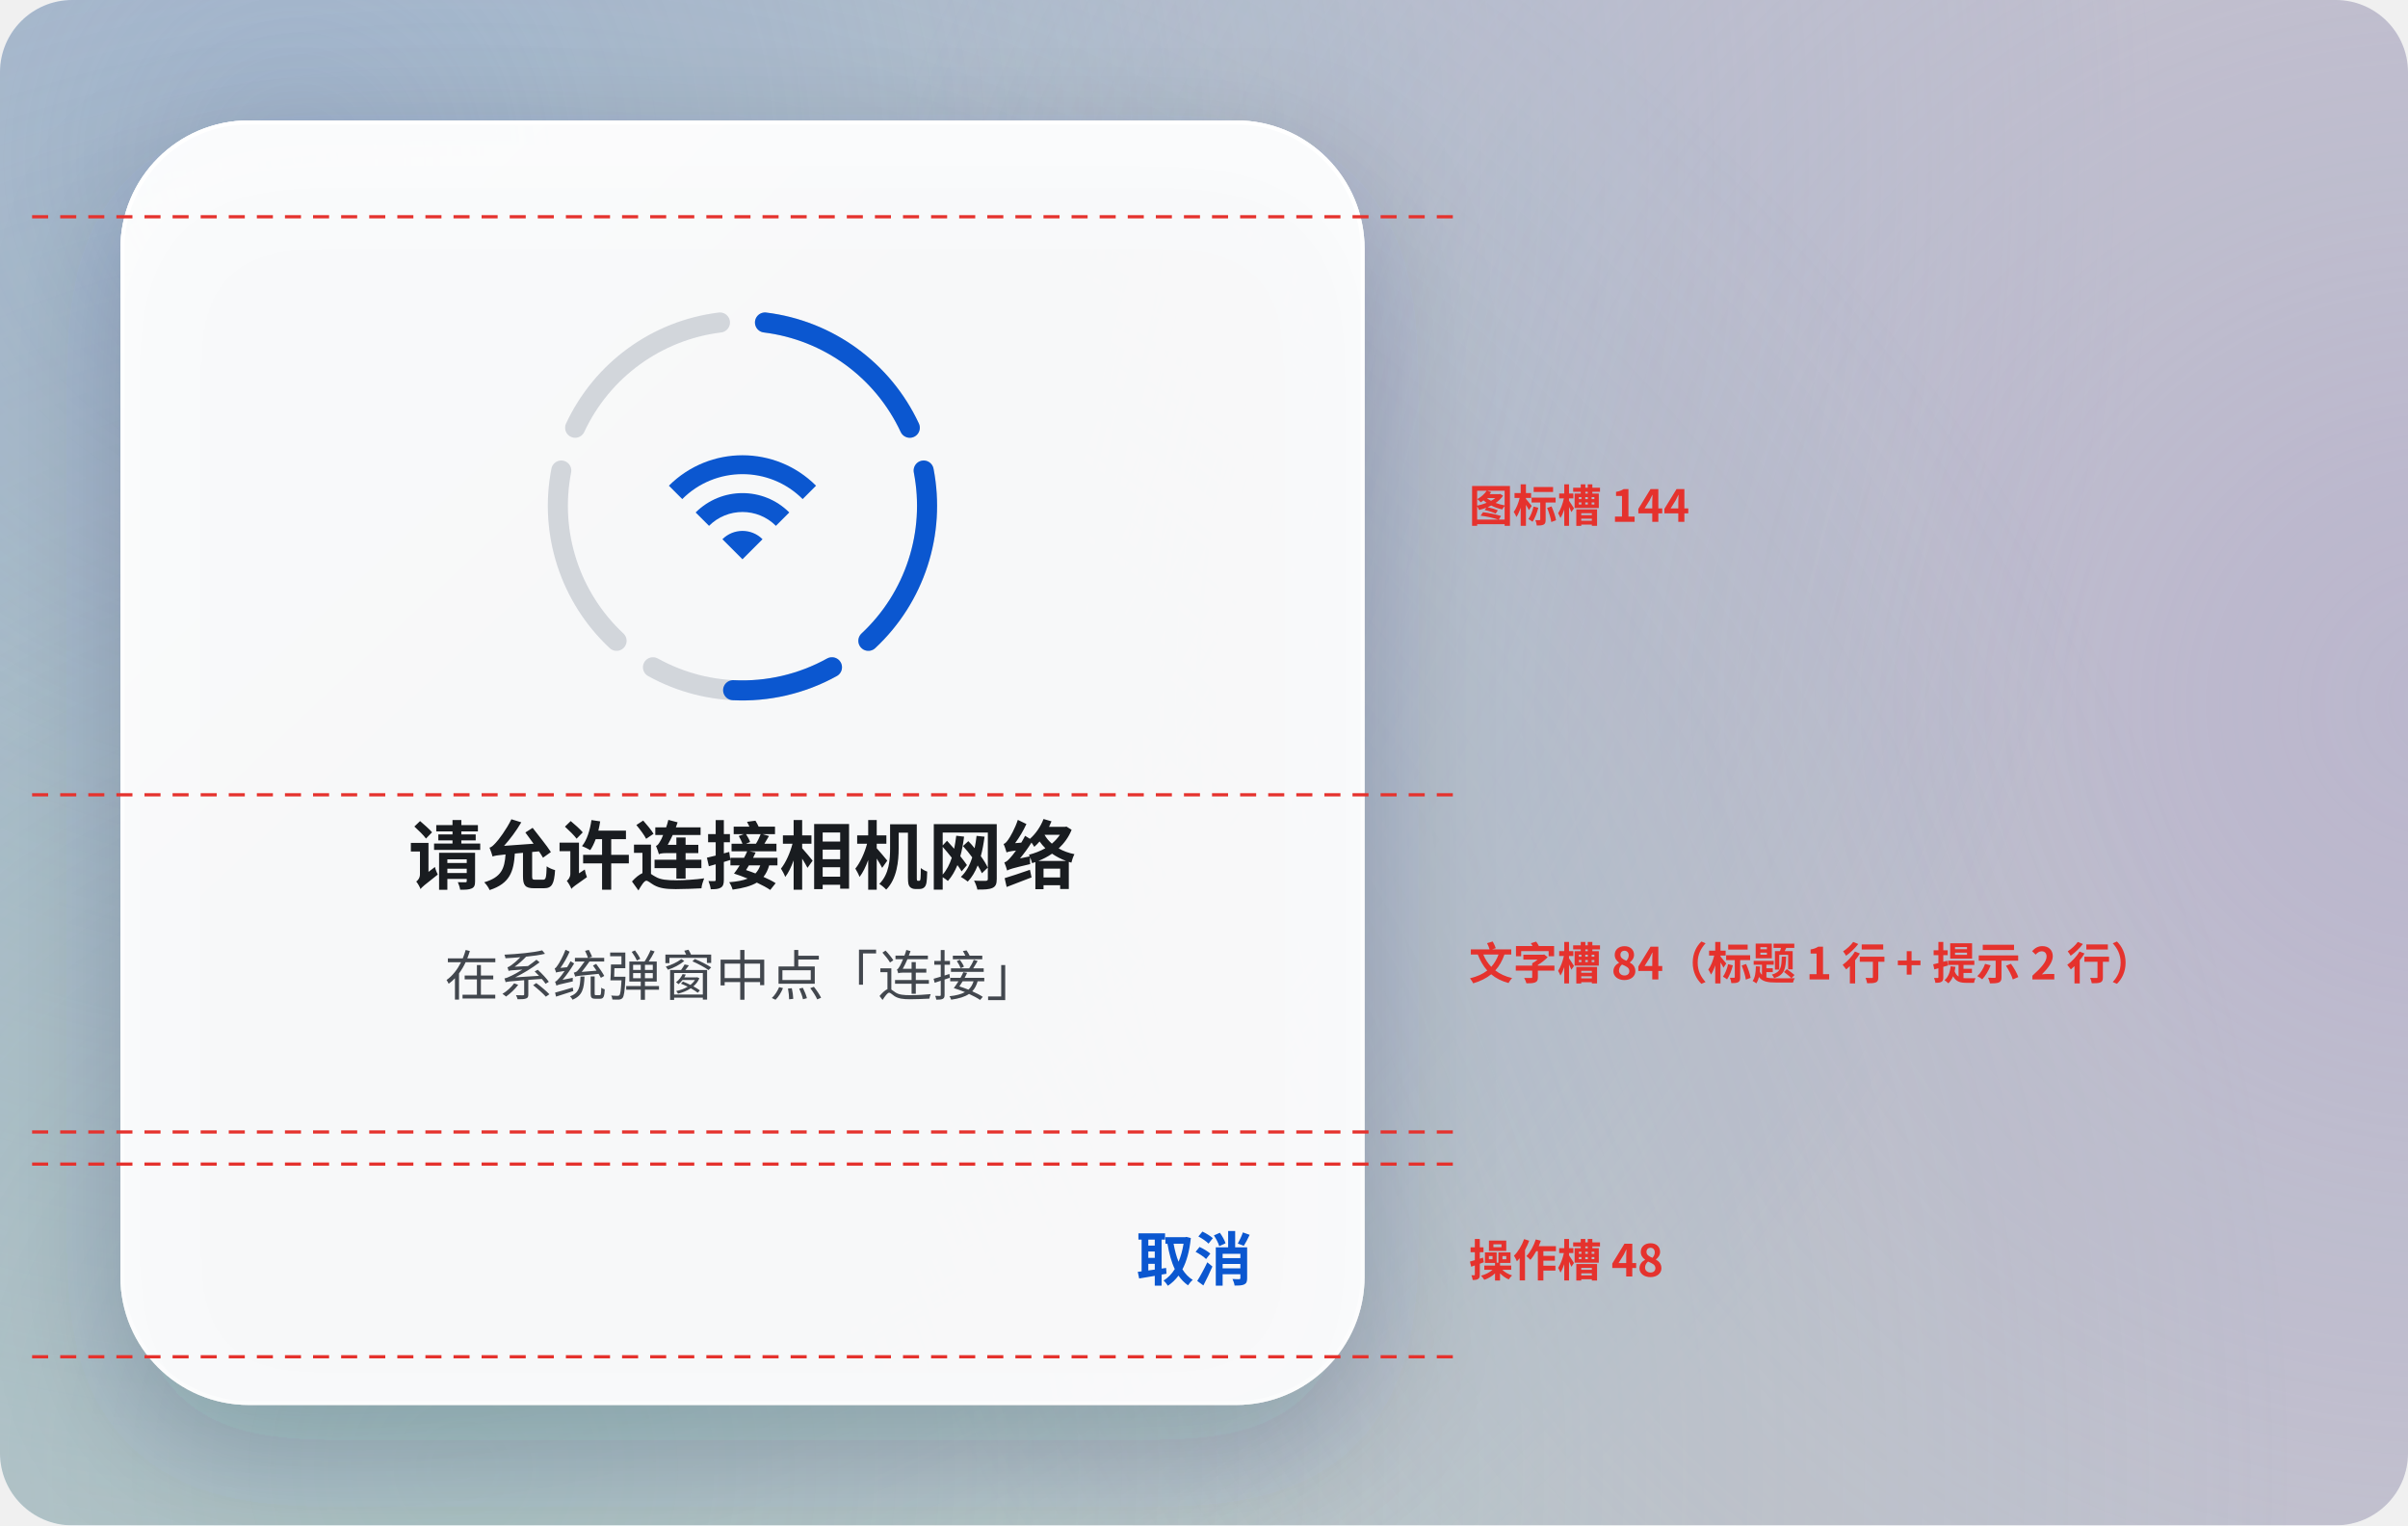
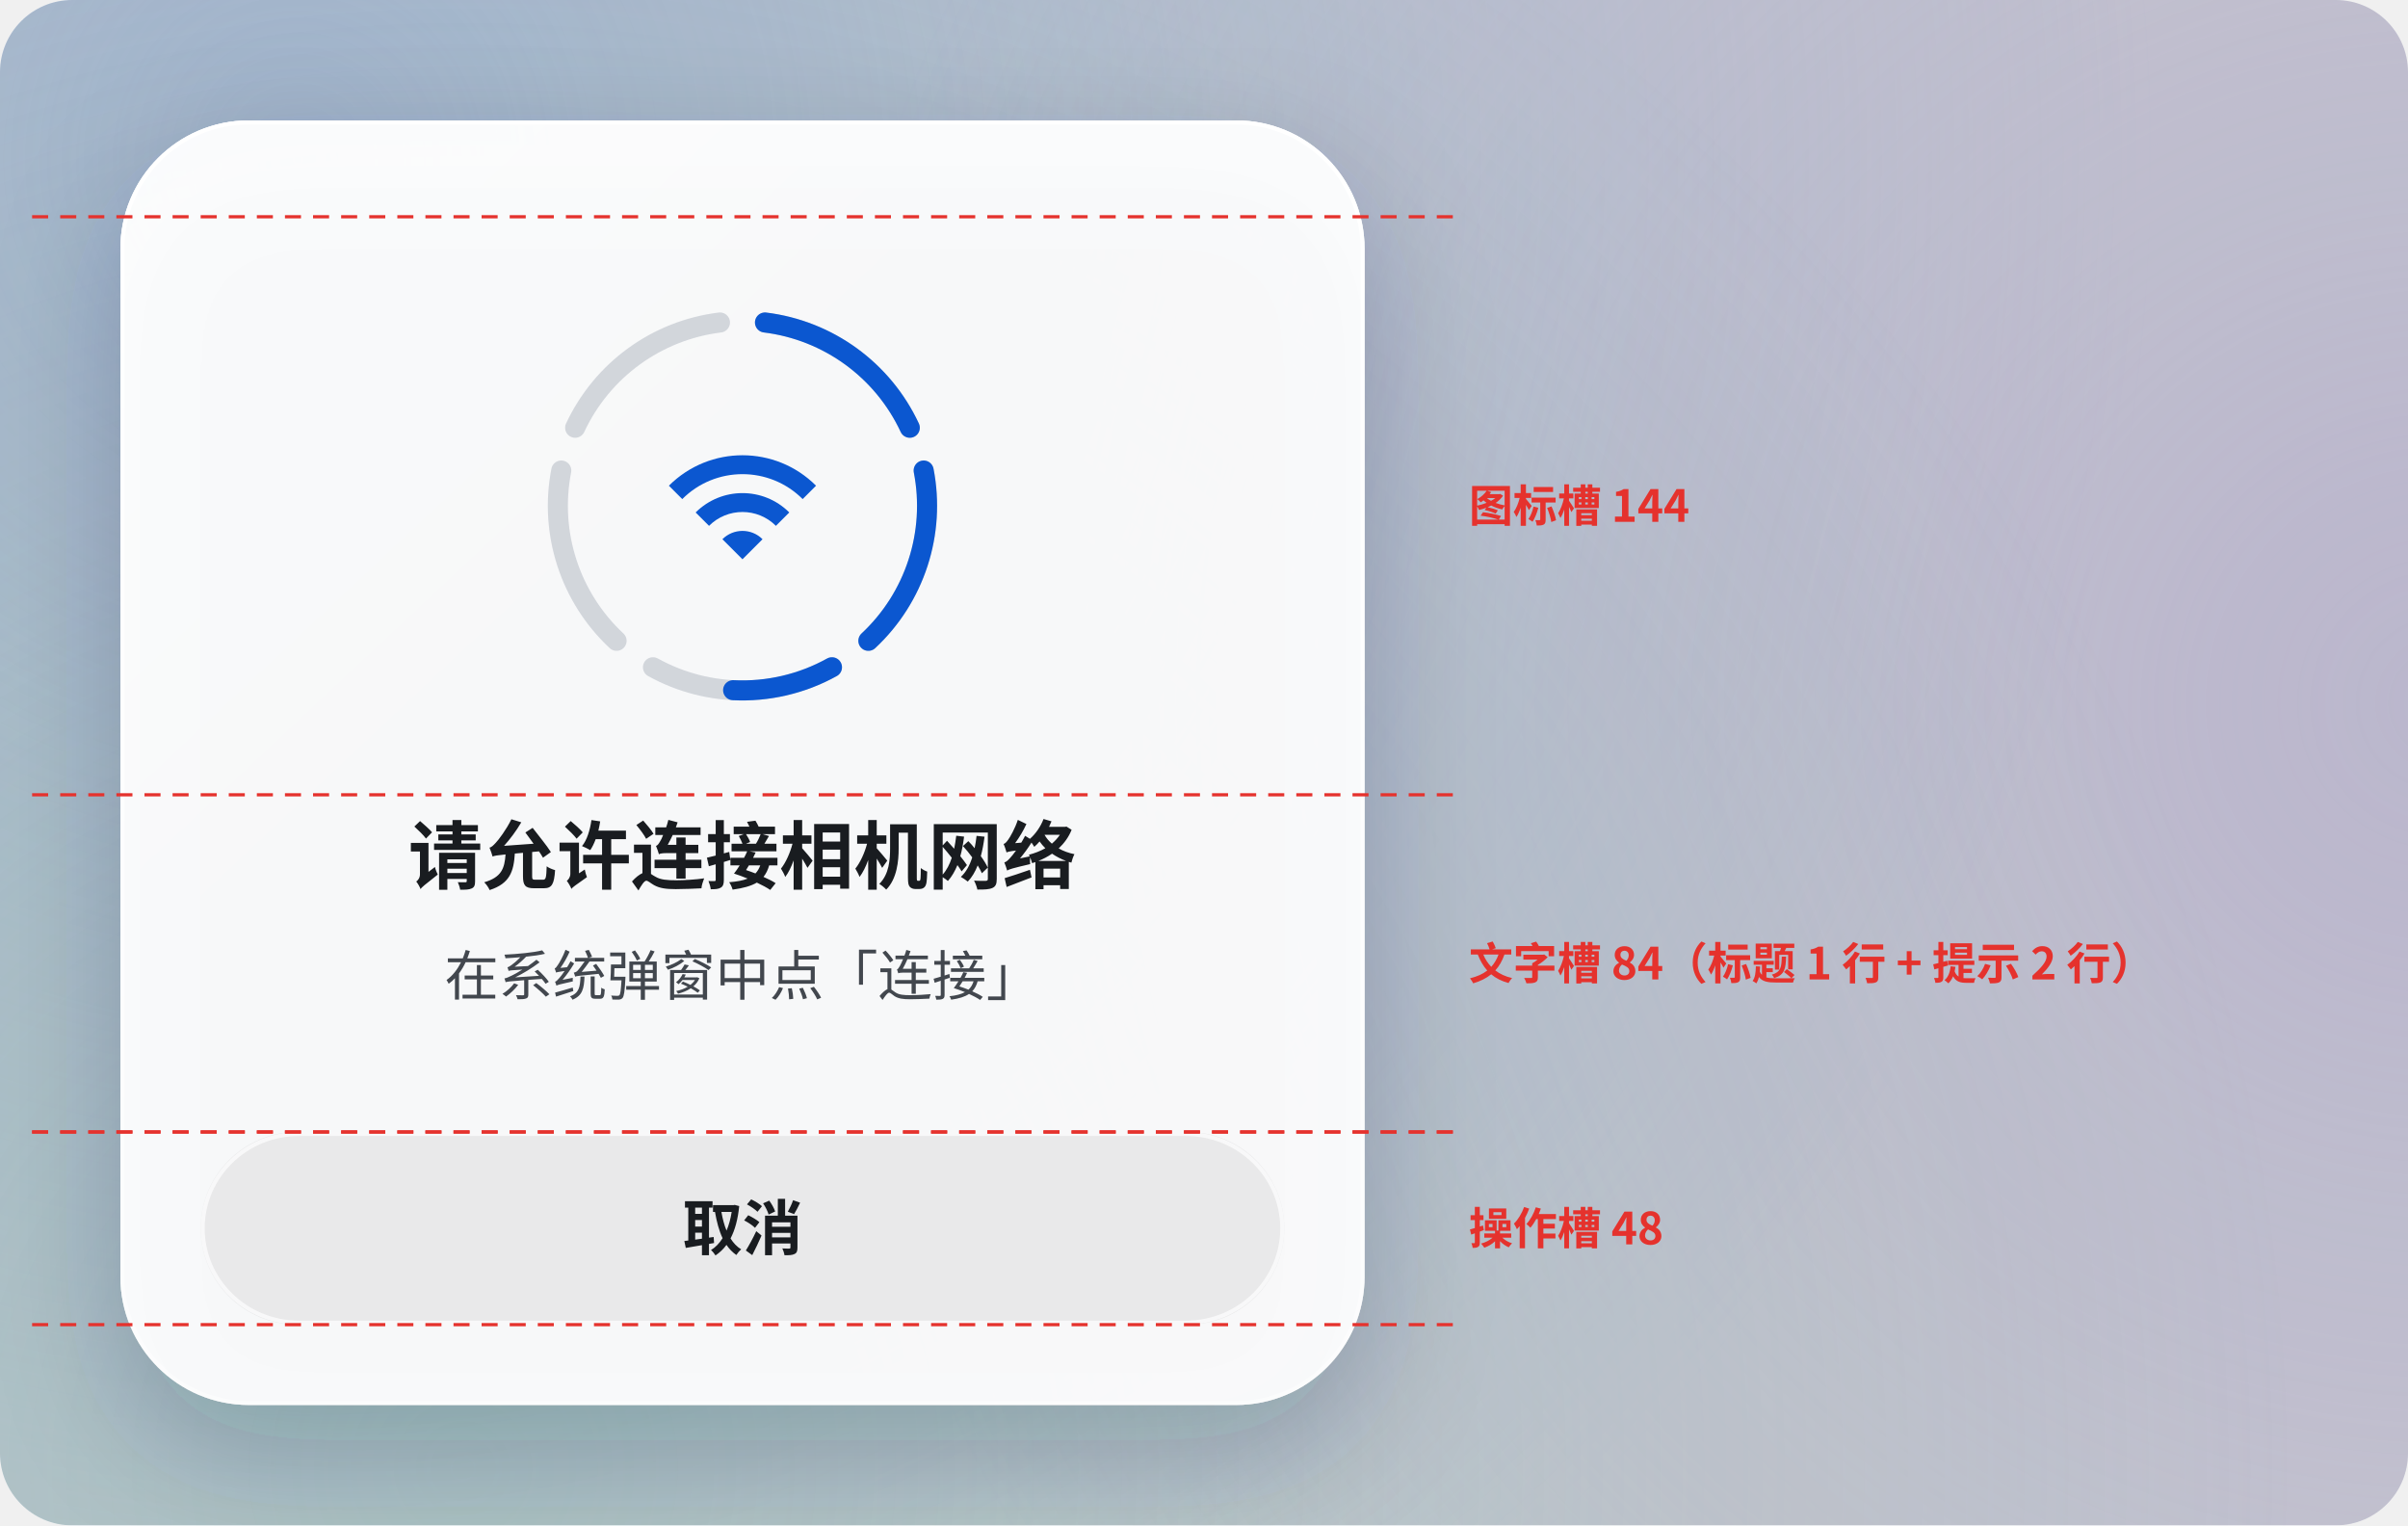
<svg xmlns="http://www.w3.org/2000/svg" width="600.0" height="380.0" viewBox="0 0 600 380" font-family="'Source Han Sans CN','Noto Sans CJK SC','Noto Sans CJK JP',sans-serif">
  <defs>
    <radialGradient id="bl1">
      <stop offset="0" stop-color="#A8C7FA" stop-opacity="1" />
      <stop offset="1" stop-color="#A8C7FA" stop-opacity="0" />
    </radialGradient>
    <radialGradient id="bl2">
      <stop offset="0" stop-color="#CDBDF7" stop-opacity="1" />
      <stop offset="1" stop-color="#CDBDF7" stop-opacity="0" />
    </radialGradient>
    <radialGradient id="bl3">
      <stop offset="0" stop-color="#A6E6D6" stop-opacity="1" />
      <stop offset="1" stop-color="#A6E6D6" stop-opacity="0" />
    </radialGradient>
    <linearGradient id="rim1" x1="0" y1="0" x2="0" y2="1">
      <stop offset="0" stop-color="#fff" stop-opacity="0.95" />
      <stop offset="1" stop-color="#fff" stop-opacity="0.35" />
    </linearGradient>
    <linearGradient id="sheen1" x1="0" y1="0" x2="0.9" y2="1">
      <stop offset="0" stop-color="#fff" stop-opacity="0.3" />
      <stop offset="0.55" stop-color="#fff" stop-opacity="0" />
    </linearGradient>
    <filter id="sh1" x="-30%" y="-30%" width="160%" height="180%">
      <feDropShadow dx="0" dy="4" stdDeviation="8.0" flood-color="#0B57D0" flood-opacity="0.1" />
    </filter>
    <linearGradient id="rim2" x1="0" y1="0" x2="0" y2="1">
      <stop offset="0" stop-color="#fff" stop-opacity="0.95" />
      <stop offset="1" stop-color="#fff" stop-opacity="0.4" />
    </linearGradient>
    <linearGradient id="sheen2" x1="0" y1="0" x2="0.9" y2="1">
      <stop offset="0" stop-color="#fff" stop-opacity="0.22" />
      <stop offset="0.55" stop-color="#fff" stop-opacity="0" />
    </linearGradient>
    <filter id="sh2" x="-30%" y="-30%" width="160%" height="180%">
      <feDropShadow dx="0" dy="6" stdDeviation="10.0" flood-color="#0A1F44" flood-opacity="0.18" />
    </filter>
    <linearGradient id="rim3" x1="0" y1="0" x2="0" y2="1">
      <stop offset="0" stop-color="#fff" stop-opacity="1.0" />
      <stop offset="1" stop-color="#fff" stop-opacity="0.45" />
    </linearGradient>
    <linearGradient id="sheen3" x1="0" y1="0" x2="0.9" y2="1">
      <stop offset="0" stop-color="#fff" stop-opacity="0.18" />
      <stop offset="0.55" stop-color="#fff" stop-opacity="0" />
    </linearGradient>
    <filter id="sh3" x="-30%" y="-30%" width="160%" height="180%">
      <feDropShadow dx="0" dy="12" stdDeviation="16.0" flood-color="#0A1F44" flood-opacity="0.24" />
    </filter>
    <linearGradient id="rimv" x1="0" y1="0" x2="0" y2="1">
      <stop offset="0" stop-color="#fff" stop-opacity="0.26" />
      <stop offset="1" stop-color="#fff" stop-opacity="0.08" />
    </linearGradient>
    <linearGradient id="sheenv" x1="0" y1="0" x2="0.9" y2="1">
      <stop offset="0" stop-color="#fff" stop-opacity="0.05" />
      <stop offset="0.55" stop-color="#fff" stop-opacity="0" />
    </linearGradient>
    <filter id="shv" x="-30%" y="-30%" width="160%" height="180%">
      <feDropShadow dx="0" dy="4" stdDeviation="8.0" flood-color="#000000" flood-opacity="0.4" />
    </filter>
    <linearGradient id="pbtn" x1="0" y1="0" x2="0" y2="1">
      <stop offset="0" stop-color="#3272D8" />
      <stop offset="1" stop-color="#0B57D0" />
    </linearGradient>
    <filter id="pglow" x="-30%" y="-40%" width="160%" height="220%">
      <feDropShadow dx="0" dy="6" stdDeviation="8" flood-color="#0B57D0" flood-opacity="0.34" />
    </filter>
    <linearGradient id="vtop" x1="0" y1="0" x2="0" y2="1">
      <stop offset="0" stop-color="#000" stop-opacity="0.72" />
      <stop offset="1" stop-color="#000" stop-opacity="0" />
    </linearGradient>
    <linearGradient id="vbot" x1="0" y1="1" x2="0" y2="0">
      <stop offset="0" stop-color="#000" stop-opacity="0.8" />
      <stop offset="1" stop-color="#000" stop-opacity="0" />
    </linearGradient>
    <filter id="blur6">
      <feGaussianBlur stdDeviation="6" />
    </filter>
    <filter id="blur3">
      <feGaussianBlur stdDeviation="3" />
    </filter>
  </defs>
  <clipPath id="gl">
    <rect width="600" height="380" rx="18" />
  </clipPath>
  <g clip-path="url(#gl)">
    <rect x="0" y="0" width="600" height="380" rx="0" fill="#F3F6FC" />
    <circle cx="72" cy="38" r="468" fill="url(#bl1)" opacity="0.6" />
    <circle cx="612" cy="175" r="420" fill="url(#bl2)" opacity="0.42" />
    <circle cx="120" cy="361" r="450" fill="url(#bl3)" opacity="0.36" />
    <rect x="0" y="0" width="600" height="380" rx="0" fill="#000" opacity="0.18" />
    <g transform="translate(-10,-232)">
      <rect x="40" y="262" width="310" height="320" rx="32" fill="#F3F6FC" fill-opacity="0.72" />
      <rect x="40" y="262" width="310" height="320" rx="32" fill="#FFFFFF" fill-opacity="0.86" filter="url(#sh3)" />
      <rect x="40" y="262" width="310" height="320" rx="32" fill="url(#sheen3)" />
      <rect x="40.5" y="262.5" width="309" height="319" rx="31.5" fill="none" stroke="url(#rim3)" stroke-width="1" />
      <path d="M200.61 312.34 A46 46 0 0 1 236.69 338.56" fill="none" stroke="#C2C7CF" stroke-width="5" stroke-linecap="round" opacity="0.7" />
      <path d="M200.61 312.34 A46 46 0 0 1 236.69 338.56" fill="none" stroke="#0B57D0" stroke-width="5" stroke-linecap="round" />
      <path d="M240.15 349.22 A46 46 0 0 1 226.37 391.64" fill="none" stroke="#C2C7CF" stroke-width="5" stroke-linecap="round" opacity="0.7" />
      <path d="M240.15 349.22 A46 46 0 0 1 226.37 391.64" fill="none" stroke="#0B57D0" stroke-width="5" stroke-linecap="round" />
      <path d="M217.30 398.23 A46 46 0 0 1 172.70 398.23" fill="none" stroke="#C2C7CF" stroke-width="5" stroke-linecap="round" opacity="0.7" />
      <path d="M217.30 398.23 A46 46 0 0 1 192.67 403.94" fill="none" stroke="#0B57D0" stroke-width="5" stroke-linecap="round" />
      <path d="M163.63 391.64 A46 46 0 0 1 149.85 349.22" fill="none" stroke="#C2C7CF" stroke-width="5" stroke-linecap="round" opacity="0.7" />
      <path d="M153.31 338.56 A46 46 0 0 1 189.39 312.34" fill="none" stroke="#C2C7CF" stroke-width="5" stroke-linecap="round" opacity="0.7" />
      <path d="M1 9l2 2c4.97-4.97 13.03-4.97 18 0l2-2C16.93 2.93 7.08 2.93 1 9zm8 8l3 3 3-3c-1.65-1.66-4.34-1.66-6 0zm-4-4l2 2c2.76-2.76 7.24-2.76 10 0l2-2C15.14 9.14 8.87 9.14 5 13z" transform="translate(175.0,338) scale(1.6667)" fill="#0B57D0" />
      <text x="195.0" y="452" font-size="18.5" font-weight="600" fill="#191C20" text-anchor="middle">请允许连接相机网络</text>
      <text x="195.0" y="480" font-size="13.5" font-weight="400" fill="#42474E" text-anchor="middle">在系统弹窗中点「连接」</text>
-       <text x="322" y="551" font-size="14.5" font-weight="600" fill="#0B57D0" text-anchor="end">取消</text>
+       <rect x="60" y="514" width="270" height="48" rx="24.0" fill="#191C20" opacity="0.07" />
+       <rect x="60.5" y="514.5" width="269" height="47" rx="24.0" fill="none" stroke="#FFFFFF" stroke-width="1" opacity="0.7" />
+       <text x="195.0" y="543.4" font-size="15" font-weight="600" fill="#191C20" text-anchor="middle">取消</text>
      <line x1="18" y1="286" x2="372" y2="286" stroke="#E5322D" stroke-width="0.8" stroke-dasharray="4 3" />
      <line x1="18" y1="430" x2="372" y2="430" stroke="#E5322D" stroke-width="0.8" stroke-dasharray="4 3" />
      <line x1="18" y1="514" x2="372" y2="514" stroke="#E5322D" stroke-width="0.8" stroke-dasharray="4 3" />
-       <line x1="18" y1="522" x2="372" y2="522" stroke="#E5322D" stroke-width="0.8" stroke-dasharray="4 3" />
-       <line x1="18" y1="570" x2="372" y2="570" stroke="#E5322D" stroke-width="0.8" stroke-dasharray="4 3" />
+       <line x1="18" y1="514" x2="372" y2="514" stroke="#E5322D" stroke-width="0.8" stroke-dasharray="4 3" />
+       <line x1="18" y1="562" x2="372" y2="562" stroke="#E5322D" stroke-width="0.8" stroke-dasharray="4 3" />
      <text x="376" y="362" font-size="11" font-weight="600" fill="#E5322D" text-anchor="start">图标槽 144</text>
      <text x="376" y="476" font-size="11" font-weight="600" fill="#E5322D" text-anchor="start">文字槽 84（标题 1 行 + 提示 2 行）</text>
-       <text x="376" y="550" font-size="11" font-weight="600" fill="#E5322D" text-anchor="start">操作槽 48</text>
+       <text x="376" y="542" font-size="11" font-weight="600" fill="#E5322D" text-anchor="start">操作槽 48</text>
    </g>
  </g>
</svg>
